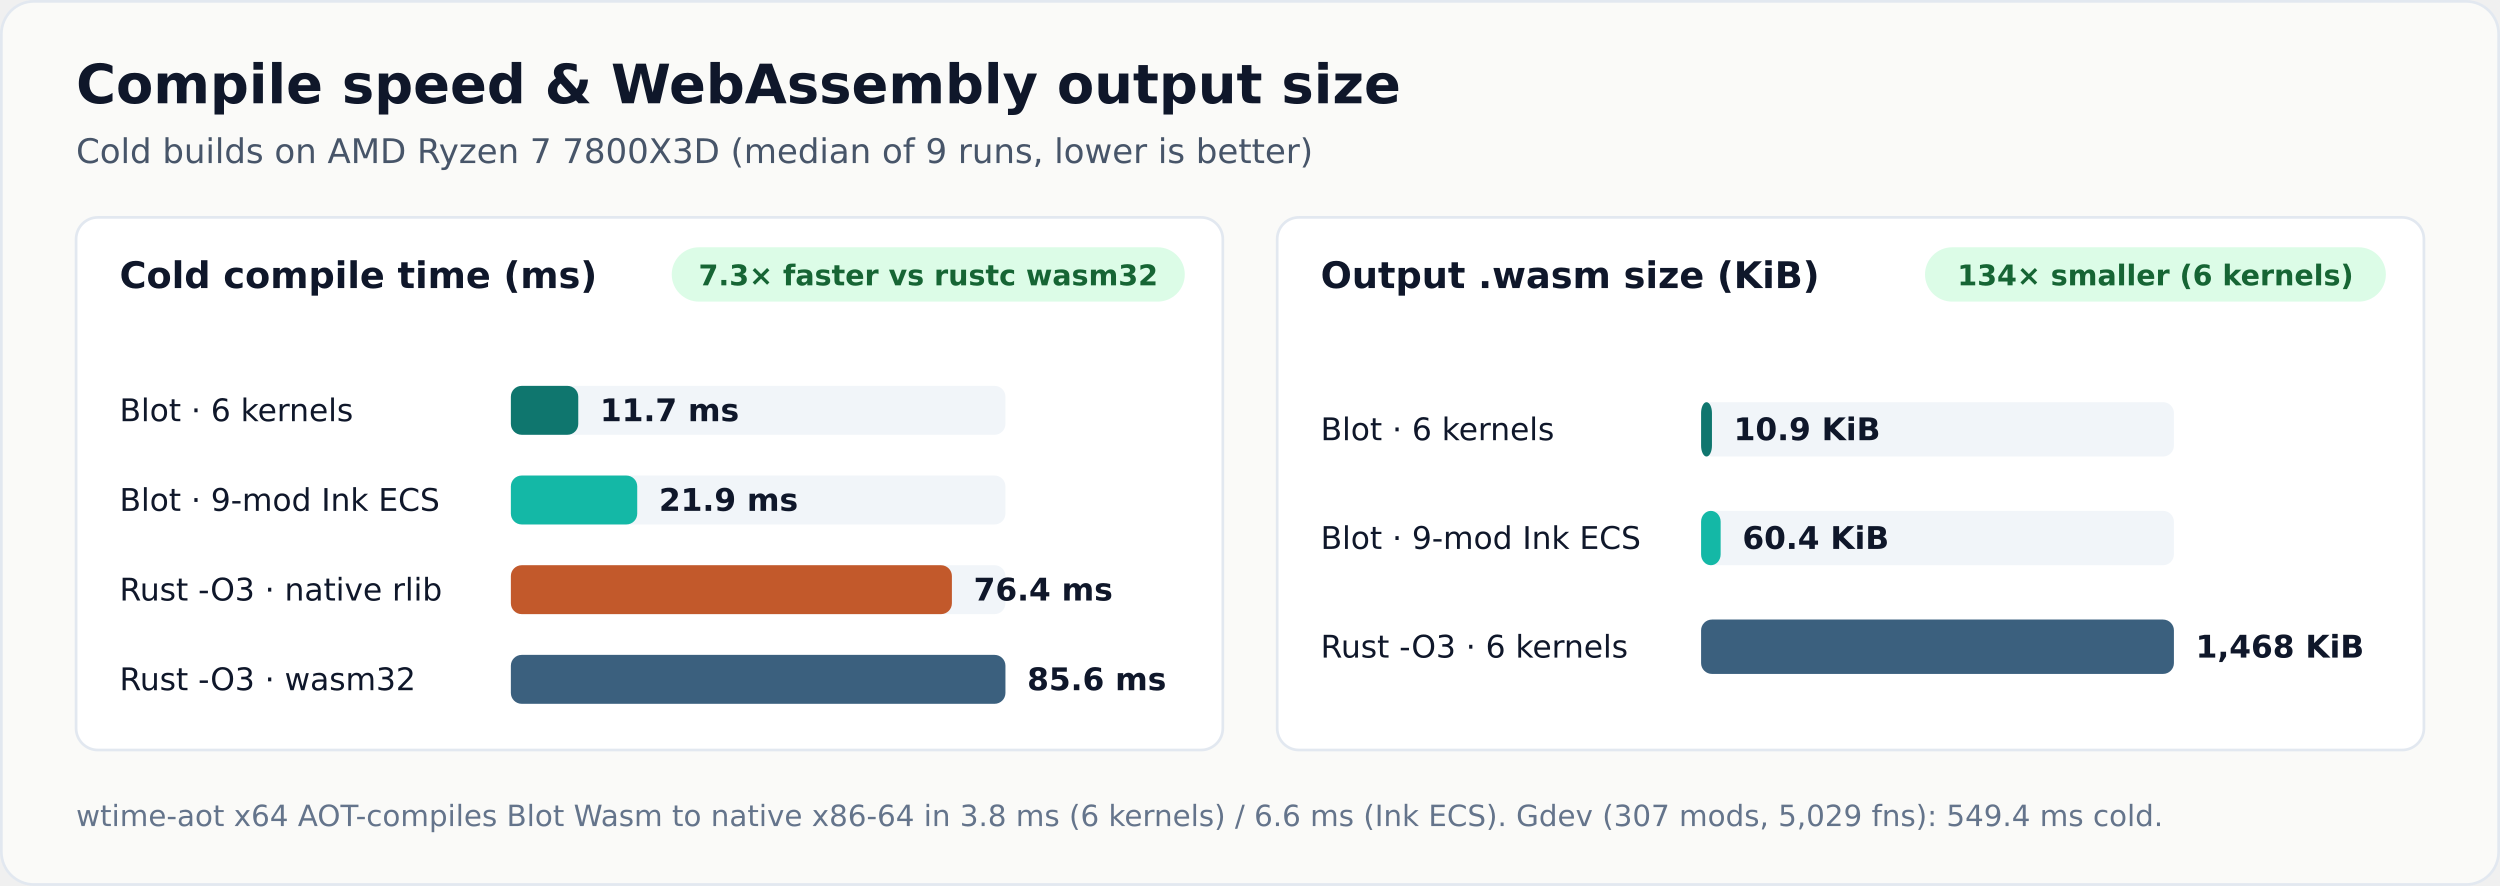
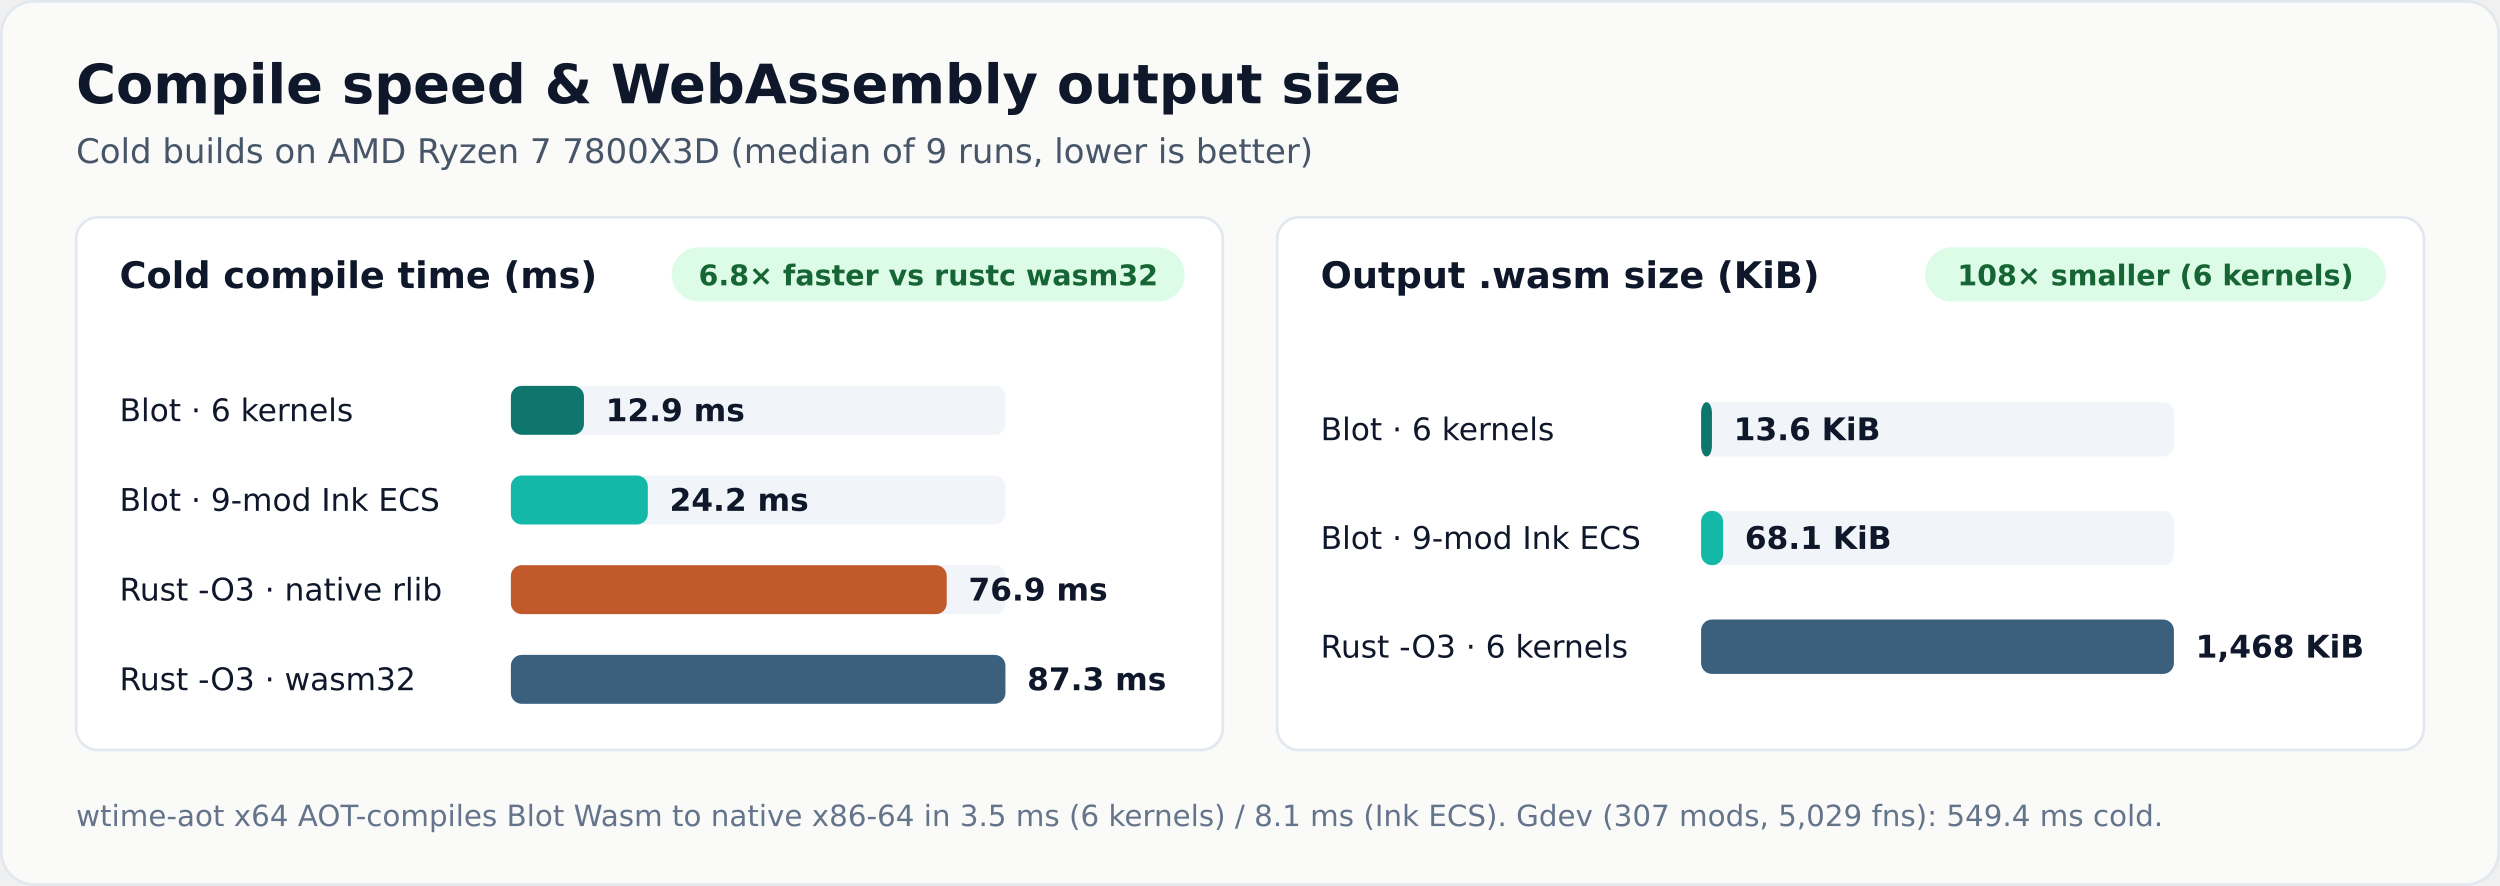
<svg xmlns="http://www.w3.org/2000/svg" width="920" height="326" viewBox="0 0 920 326" role="img" aria-label="Compile speed and WebAssembly output size: Blot vs Rust">
  <rect x="0.5" y="0.5" width="919" height="325" rx="12" fill="#fafaf8" stroke="#e2e8f0" />
  <text x="28.0" y="38.0" font-family="'DejaVu Sans', system-ui, -apple-system, 'Segoe UI', Helvetica, Arial, sans-serif" font-size="20" font-weight="700" fill="#0f172a" text-anchor="start">Compile speed &amp; WebAssembly output size</text>
  <text x="28.0" y="60.0" font-family="'DejaVu Sans', system-ui, -apple-system, 'Segoe UI', Helvetica, Arial, sans-serif" font-size="12.5" font-weight="400" fill="#475569" text-anchor="start">Cold builds on AMD Ryzen 7 7800X3D (median of 9 runs, lower is better)</text>
  <rect x="28" y="80" width="422" height="196" rx="8" fill="#ffffff" stroke="#e2e8f0" />
  <text x="44.0" y="106.0" font-family="'DejaVu Sans', system-ui, -apple-system, 'Segoe UI', Helvetica, Arial, sans-serif" font-size="13.5" font-weight="700" fill="#0f172a" text-anchor="start">Cold compile time (ms)</text>
  <rect x="247.2" y="91.0" width="188.8" height="20.0" rx="10" fill="#dcfce7" />
-   <text x="341.6" y="105.0" font-family="'DejaVu Sans', system-ui, -apple-system, 'Segoe UI', Helvetica, Arial, sans-serif" font-size="10.5" font-weight="600" fill="#166534" text-anchor="middle">7.3× faster vs rustc wasm32</text>
+   <text x="341.6" y="105.0" font-family="'DejaVu Sans', system-ui, -apple-system, 'Segoe UI', Helvetica, Arial, sans-serif" font-size="10.5" font-weight="600" fill="#166534" text-anchor="middle">6.8× faster vs rustc wasm32</text>
  <text x="44.0" y="155.0" font-family="'DejaVu Sans', system-ui, -apple-system, 'Segoe UI', Helvetica, Arial, sans-serif" font-size="11.5" font-weight="500" fill="#0f172a" text-anchor="start">Blot · 6 kernels</text>
  <rect x="188.0" y="142.0" width="182.0" height="18" rx="4" fill="#f1f5f9" />
-   <rect x="188.0" y="142.0" width="24.8" height="18" rx="4" fill="#0f766e" />
-   <text x="220.8" y="155.0" font-family="'DejaVu Sans', system-ui, -apple-system, 'Segoe UI', Helvetica, Arial, sans-serif" font-size="11.5" font-weight="600" fill="#0f172a" text-anchor="start">11.7 ms</text>
+   <rect x="188.0" y="142.0" width="26.9" height="18" rx="4" fill="#0f766e" />
+   <text x="222.9" y="155.0" font-family="'DejaVu Sans', system-ui, -apple-system, 'Segoe UI', Helvetica, Arial, sans-serif" font-size="11.5" font-weight="600" fill="#0f172a" text-anchor="start">12.9 ms</text>
  <text x="44.0" y="188.0" font-family="'DejaVu Sans', system-ui, -apple-system, 'Segoe UI', Helvetica, Arial, sans-serif" font-size="11.5" font-weight="500" fill="#0f172a" text-anchor="start">Blot · 9-mod Ink ECS</text>
  <rect x="188.0" y="175.0" width="182.0" height="18" rx="4" fill="#f1f5f9" />
-   <rect x="188.0" y="175.0" width="46.5" height="18" rx="4" fill="#14b8a6" />
-   <text x="242.5" y="188.0" font-family="'DejaVu Sans', system-ui, -apple-system, 'Segoe UI', Helvetica, Arial, sans-serif" font-size="11.5" font-weight="600" fill="#0f172a" text-anchor="start">21.9 ms</text>
+   <rect x="188.0" y="175.0" width="50.4" height="18" rx="4" fill="#14b8a6" />
+   <text x="246.4" y="188.0" font-family="'DejaVu Sans', system-ui, -apple-system, 'Segoe UI', Helvetica, Arial, sans-serif" font-size="11.5" font-weight="600" fill="#0f172a" text-anchor="start">24.2 ms</text>
  <text x="44.0" y="221.0" font-family="'DejaVu Sans', system-ui, -apple-system, 'Segoe UI', Helvetica, Arial, sans-serif" font-size="11.5" font-weight="500" fill="#0f172a" text-anchor="start">Rust -O3 · native rlib</text>
  <rect x="188.0" y="208.0" width="182.0" height="18" rx="4" fill="#f1f5f9" />
-   <rect x="188.0" y="208.0" width="162.3" height="18" rx="4" fill="#c2592b" />
-   <text x="358.3" y="221.0" font-family="'DejaVu Sans', system-ui, -apple-system, 'Segoe UI', Helvetica, Arial, sans-serif" font-size="11.5" font-weight="600" fill="#0f172a" text-anchor="start">76.4 ms</text>
+   <rect x="188.0" y="208.0" width="160.4" height="18" rx="4" fill="#c2592b" />
+   <text x="356.4" y="221.0" font-family="'DejaVu Sans', system-ui, -apple-system, 'Segoe UI', Helvetica, Arial, sans-serif" font-size="11.5" font-weight="600" fill="#0f172a" text-anchor="start">76.9 ms</text>
  <text x="44.0" y="254.0" font-family="'DejaVu Sans', system-ui, -apple-system, 'Segoe UI', Helvetica, Arial, sans-serif" font-size="11.5" font-weight="500" fill="#0f172a" text-anchor="start">Rust -O3 · wasm32</text>
  <rect x="188.0" y="241.0" width="182.0" height="18" rx="4" fill="#f1f5f9" />
  <rect x="188.0" y="241.0" width="182.0" height="18" rx="4" fill="#3b607e" />
-   <text x="378.0" y="254.0" font-family="'DejaVu Sans', system-ui, -apple-system, 'Segoe UI', Helvetica, Arial, sans-serif" font-size="11.5" font-weight="600" fill="#0f172a" text-anchor="start">85.6 ms</text>
+   <text x="378.0" y="254.0" font-family="'DejaVu Sans', system-ui, -apple-system, 'Segoe UI', Helvetica, Arial, sans-serif" font-size="11.5" font-weight="600" fill="#0f172a" text-anchor="start">87.3 ms</text>
  <rect x="470" y="80" width="422" height="196" rx="8" fill="#ffffff" stroke="#e2e8f0" />
  <text x="486.0" y="106.0" font-family="'DejaVu Sans', system-ui, -apple-system, 'Segoe UI', Helvetica, Arial, sans-serif" font-size="13.5" font-weight="700" fill="#0f172a" text-anchor="start">Output .wasm size (KiB)</text>
  <rect x="708.4" y="91.0" width="169.6" height="20.0" rx="10" fill="#dcfce7" />
-   <text x="793.2" y="105.0" font-family="'DejaVu Sans', system-ui, -apple-system, 'Segoe UI', Helvetica, Arial, sans-serif" font-size="10.5" font-weight="600" fill="#166534" text-anchor="middle">134× smaller (6 kernels)</text>
+   <text x="793.2" y="105.0" font-family="'DejaVu Sans', system-ui, -apple-system, 'Segoe UI', Helvetica, Arial, sans-serif" font-size="10.5" font-weight="600" fill="#166534" text-anchor="middle">108× smaller (6 kernels)</text>
  <text x="486.0" y="162.0" font-family="'DejaVu Sans', system-ui, -apple-system, 'Segoe UI', Helvetica, Arial, sans-serif" font-size="11.5" font-weight="500" fill="#0f172a" text-anchor="start">Blot · 6 kernels</text>
  <rect x="626.0" y="148.0" width="174.0" height="20" rx="4" fill="#f1f5f9" />
  <rect x="626.0" y="148.0" width="4.0" height="20" rx="4" fill="#0f766e" />
-   <text x="638.0" y="162.0" font-family="'DejaVu Sans', system-ui, -apple-system, 'Segoe UI', Helvetica, Arial, sans-serif" font-size="11.5" font-weight="600" fill="#0f172a" text-anchor="start">10.9 KiB</text>
+   <text x="638.0" y="162.0" font-family="'DejaVu Sans', system-ui, -apple-system, 'Segoe UI', Helvetica, Arial, sans-serif" font-size="11.5" font-weight="600" fill="#0f172a" text-anchor="start">13.6 KiB</text>
  <text x="486.0" y="202.0" font-family="'DejaVu Sans', system-ui, -apple-system, 'Segoe UI', Helvetica, Arial, sans-serif" font-size="11.5" font-weight="500" fill="#0f172a" text-anchor="start">Blot · 9-mod Ink ECS</text>
  <rect x="626.0" y="188.0" width="174.0" height="20" rx="4" fill="#f1f5f9" />
-   <rect x="626.0" y="188.0" width="7.2" height="20" rx="4" fill="#14b8a6" />
-   <text x="641.2" y="202.0" font-family="'DejaVu Sans', system-ui, -apple-system, 'Segoe UI', Helvetica, Arial, sans-serif" font-size="11.5" font-weight="600" fill="#0f172a" text-anchor="start">60.4 KiB</text>
+   <rect x="626.0" y="188.0" width="8.1" height="20" rx="4" fill="#14b8a6" />
+   <text x="642.1" y="202.0" font-family="'DejaVu Sans', system-ui, -apple-system, 'Segoe UI', Helvetica, Arial, sans-serif" font-size="11.5" font-weight="600" fill="#0f172a" text-anchor="start">68.1 KiB</text>
  <text x="486.0" y="242.0" font-family="'DejaVu Sans', system-ui, -apple-system, 'Segoe UI', Helvetica, Arial, sans-serif" font-size="11.5" font-weight="500" fill="#0f172a" text-anchor="start">Rust -O3 · 6 kernels</text>
  <rect x="626.0" y="228.0" width="174.0" height="20" rx="4" fill="#f1f5f9" />
  <rect x="626.0" y="228.0" width="174.0" height="20" rx="4" fill="#3b607e" />
  <text x="808.0" y="242.0" font-family="'DejaVu Sans', system-ui, -apple-system, 'Segoe UI', Helvetica, Arial, sans-serif" font-size="11.5" font-weight="600" fill="#0f172a" text-anchor="start">1,468 KiB</text>
-   <text x="28.0" y="304.0" font-family="'DejaVu Sans', system-ui, -apple-system, 'Segoe UI', Helvetica, Arial, sans-serif" font-size="10.8" font-weight="400" fill="#64748b" text-anchor="start">wtime-aot x64 AOT-compiles Blot Wasm to native x86-64 in 3.8 ms (6 kernels) / 6.6 ms (Ink ECS). Gdev (307 mods, 5,029 fns): 549.4 ms cold.</text>
+   <text x="28.0" y="304.0" font-family="'DejaVu Sans', system-ui, -apple-system, 'Segoe UI', Helvetica, Arial, sans-serif" font-size="10.8" font-weight="400" fill="#64748b" text-anchor="start">wtime-aot x64 AOT-compiles Blot Wasm to native x86-64 in 3.5 ms (6 kernels) / 8.1 ms (Ink ECS). Gdev (307 mods, 5,029 fns): 549.4 ms cold.</text>
</svg>
